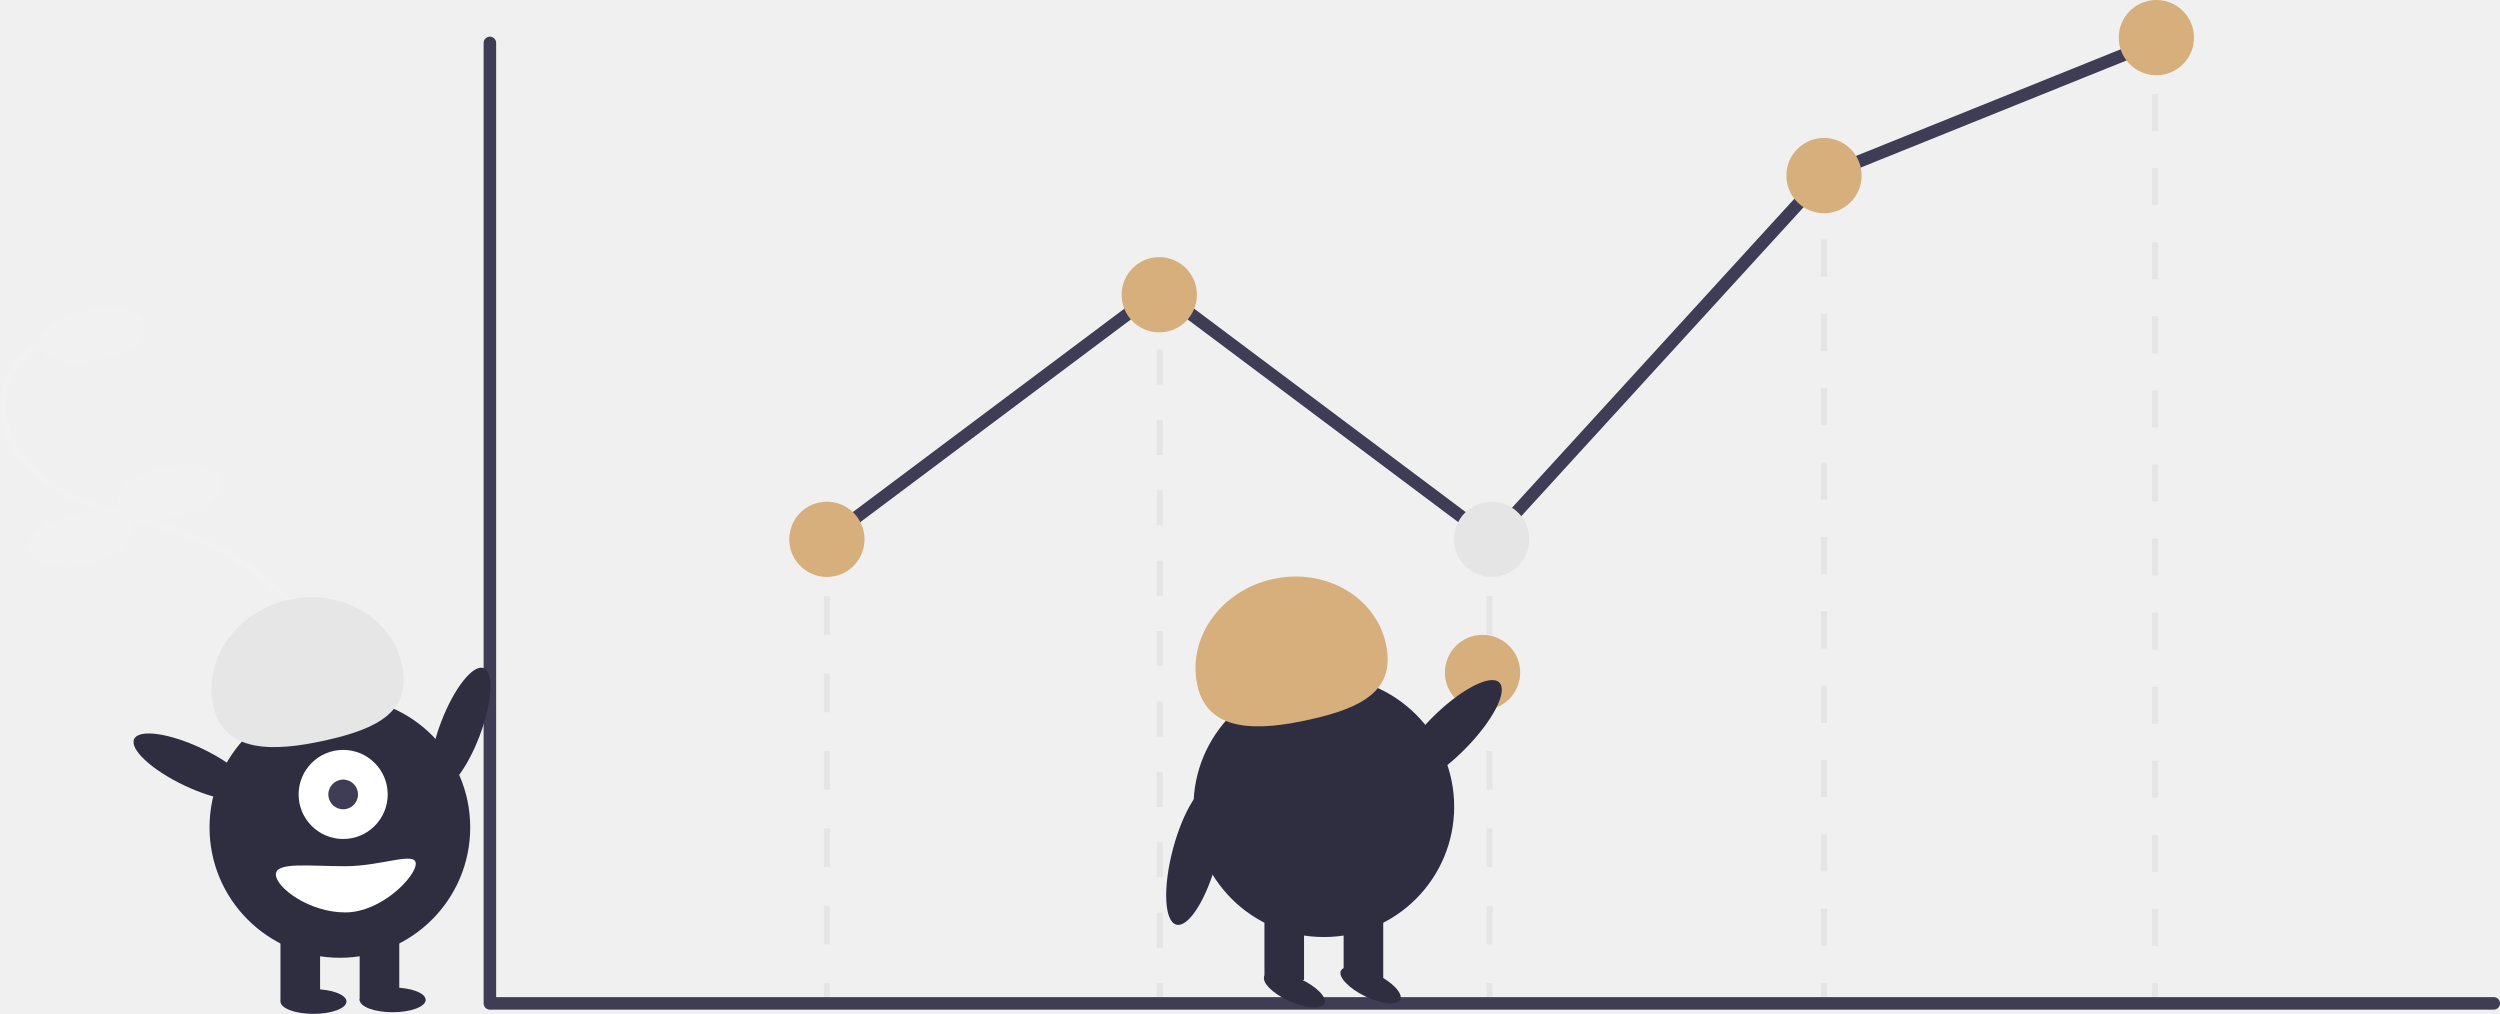
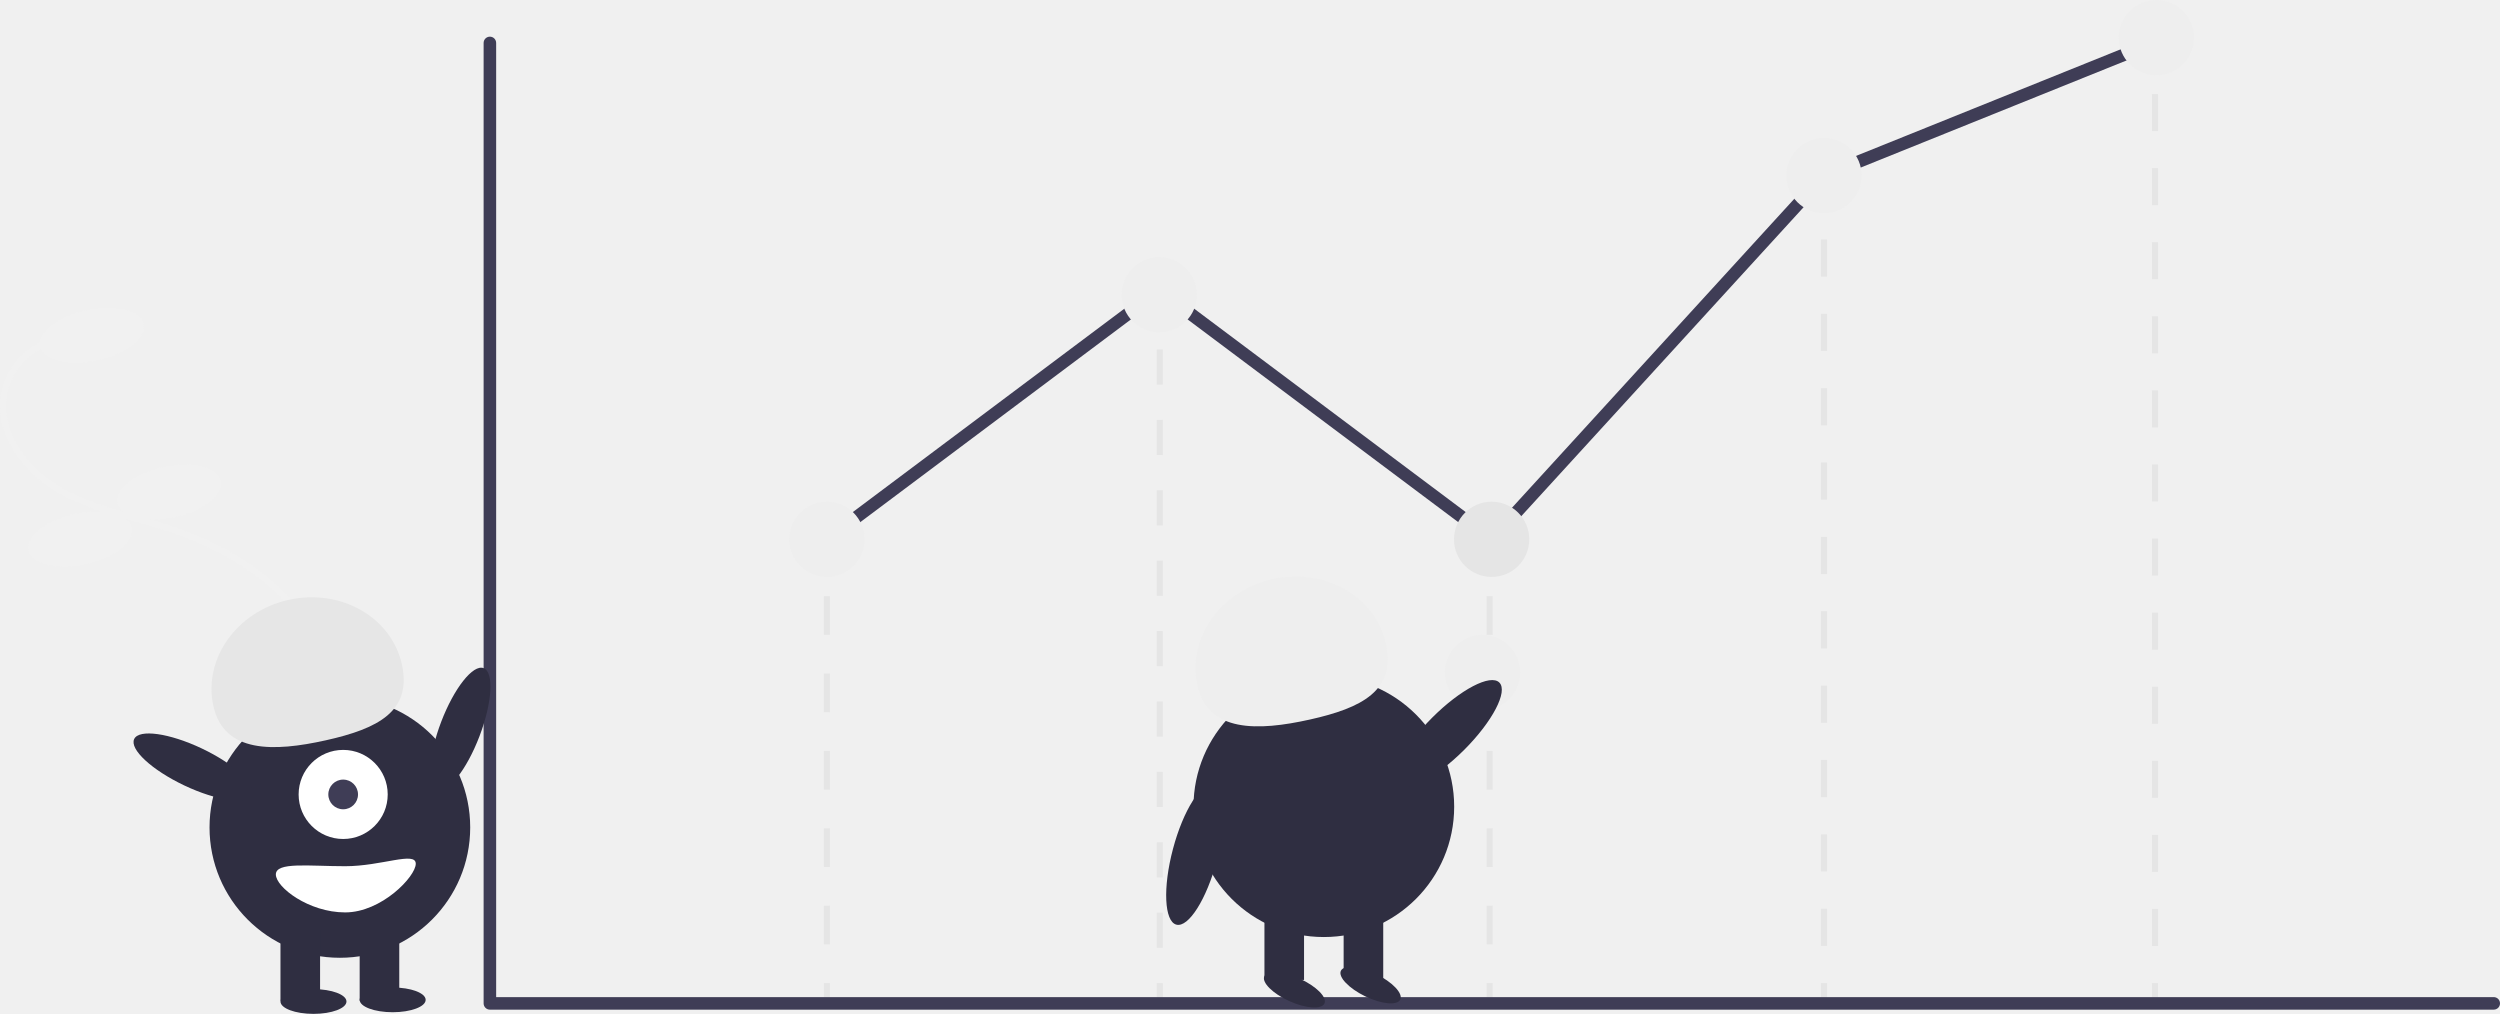
<svg xmlns="http://www.w3.org/2000/svg" id="b956ec1c-bd7a-448a-8f35-9e7289c73b78" data-name="Layer 1" width="826.063" height="335.01" viewBox="0 0 826.063 335.01">
  <path d="M266.565,572.513l-1.301-1.518c11.009-9.435,24.711-21.177,29.839-36.697,5.056-15.299,1.253-33.769-9.925-48.202-9.512-12.284-24.201-21.957-42.477-27.974-3.605-1.187-7.348-2.241-10.967-3.261-8.749-2.464-17.796-5.013-25.809-9.671-11.035-6.415-21.059-19.016-18.575-32.706a23.856,23.856,0,0,1,17.156-18.508l.532,1.928a21.861,21.861,0,0,0-15.723,16.951c-2.308,12.722,7.183,24.541,17.615,30.606,7.793,4.53,16.716,7.044,25.346,9.474,3.64,1.025,7.405,2.086,11.051,3.286,18.656,6.142,33.675,16.048,43.432,28.648,11.579,14.952,15.504,34.132,10.243,50.055C291.699,550.974,277.763,562.917,266.565,572.513Z" transform="translate(-186.9683 -282.495)" fill="#f1f1f1" />
  <ellipse cx="217.327" cy="393.296" rx="17.5" ry="8.5" transform="translate(-265.1243 -227.7288) rotate(-12.19172)" fill="#f1f1f1" />
  <ellipse cx="242.838" cy="445.076" rx="17.5" ry="8.5" transform="translate(-275.4842 -221.1736) rotate(-12.19172)" fill="#f1f1f1" />
  <ellipse cx="213.46" cy="460.631" rx="17.5" ry="8.5" transform="translate(-279.4317 -227.0268) rotate(-12.19172)" fill="#f1f1f1" />
  <rect x="272.226" y="178.204" width="2" height="6" fill="#e5e5e5" />
  <path d="M461.194,594.539h-2V581.755h2Zm0-25.568h-2V556.187h2Zm0-25.568h-2V530.619h2Zm0-25.568h-2V505.05h2Zm0-25.568h-2V479.483h2Z" transform="translate(-186.9683 -282.495)" fill="#e5e5e5" />
  <rect x="272.226" y="324.828" width="2" height="6" fill="#e5e5e5" />
  <rect x="491.226" y="178.204" width="2" height="6" fill="#e5e5e5" />
  <path d="M680.194,594.539h-2V581.755h2Zm0-25.568h-2V556.187h2Zm0-25.568h-2V530.619h2Zm0-25.568h-2V505.05h2Zm0-25.568h-2V479.483h2Z" transform="translate(-186.9683 -282.495)" fill="#e5e5e5" />
  <rect x="491.226" y="324.828" width="2" height="6" fill="#e5e5e5" />
  <rect x="601.695" y="60.828" width="2" height="6" fill="#e5e5e5" />
  <path d="M790.664,595.037h-2V582.752h2Zm0-24.571h-2V558.18h2Zm0-24.572h-2V533.609h2Zm0-24.571h-2V509.037h2Zm0-24.571h-2V484.466h2Zm0-24.572h-2V459.894h2Zm0-24.571h-2V435.323h2Zm0-24.571h-2V410.752h2Zm0-24.572h-2V386.18h2Zm0-24.571h-2V361.609h2Z" transform="translate(-186.9683 -282.495)" fill="#e5e5e5" />
  <rect x="601.695" y="324.828" width="2" height="6" fill="#e5e5e5" />
  <rect x="711.063" y="12.828" width="2" height="6" fill="#e5e5e5" />
  <path d="M900.032,595.083h-2V582.843h2Zm0-24.48h-2V558.363h2Zm0-24.48h-2V533.883h2Zm0-24.48h-2V509.403h2Zm0-24.48h-2V484.923h2Zm0-24.48h-2V460.443h2Zm0-24.48h-2V435.963h2Zm0-24.48h-2V411.483h2Zm0-24.48h-2V387.003h2Zm0-24.48h-2V362.523h2Zm0-24.48h-2V338.043h2Zm0-24.48h-2V313.563h2Z" transform="translate(-186.9683 -282.495)" fill="#e5e5e5" />
  <rect x="711.063" y="324.828" width="2" height="6" fill="#e5e5e5" />
  <rect x="382.226" y="97.828" width="2" height="6" fill="#e5e5e5" />
  <path d="M571.194,595.692h-2V584.06h2Zm0-23.263h-2V560.797h2Zm0-23.263h-2V537.534h2Zm0-23.263h-2V514.271h2Zm0-23.263h-2V491.008h2Zm0-23.263h-2V467.744h2Zm0-23.263h-2V444.481h2Zm0-23.263h-2V421.218h2Zm0-23.263h-2V397.955h2Z" transform="translate(-186.9683 -282.495)" fill="#e5e5e5" />
  <rect x="382.226" y="324.828" width="2" height="6" fill="#e5e5e5" />
  <path d="M1010.96,616.109H348.839a2.072,2.072,0,0,1-2.072-2.072V296.682a2.072,2.072,0,0,1,4.144,0V611.965h660.049a2.072,2.072,0,1,1,0,4.144Z" transform="translate(-186.9683 -282.495)" fill="#3f3d56" />
  <polygon points="493.134 180.989 383.049 98.534 274.468 179.862 271.983 176.545 383.049 93.355 492.61 175.418 601.484 56.274 601.921 56.097 711.744 11.848 713.293 15.693 603.907 59.765 493.134 180.989" fill="#3f3d56" />
-   <circle cx="273.226" cy="178.204" r="12.433" fill="#d6af7c" />
-   <circle cx="383.049" cy="97.39" r="12.433" fill="#d6af7c" />
+   <circle cx="273.226" cy="178.204" r="12.433" fill="#eeeeee" />
+   <circle cx="383.049" cy="97.39" r="12.433" fill="#eeeeee" />
  <circle cx="492.872" cy="178.204" r="12.433" fill="#e5e5e5" />
-   <circle cx="489.872" cy="222.204" r="12.433" fill="#d6af7c" />
-   <circle cx="602.695" cy="58.02" r="12.433" fill="#d6af7c" />
-   <circle cx="712.518" cy="12.433" r="12.433" fill="#d6af7c" />
+   <circle cx="489.872" cy="222.204" r="12.433" fill="#eeeeee" />
+   <circle cx="602.695" cy="58.02" r="12.433" fill="#eeeeee" />
+   <circle cx="712.518" cy="12.433" r="12.433" fill="#eeeeee" />
  <ellipse cx="339.077" cy="523.38" rx="21.534" ry="6.76" transform="translate(-457.8379 370.7527) rotate(-69.08217)" fill="#2f2e41" />
  <circle cx="112.301" cy="273.407" r="43.067" fill="#2f2e41" />
  <rect x="92.676" y="307.207" width="13.084" height="23.442" fill="#2f2e41" />
  <rect x="118.843" y="307.207" width="13.084" height="23.442" fill="#2f2e41" />
  <ellipse cx="103.579" cy="330.921" rx="10.903" ry="4.089" fill="#2f2e41" />
  <ellipse cx="129.746" cy="330.376" rx="10.903" ry="4.089" fill="#2f2e41" />
  <circle cx="113.391" cy="262.504" r="14.719" fill="#fff" />
  <circle cx="113.391" cy="262.504" r="4.906" fill="#3f3d56" />
  <path d="M257.493,515.851c-3.477-15.574,7.639-31.31,24.829-35.149s33.944,5.675,37.422,21.249-7.915,21.318-25.105,25.156S260.97,531.425,257.493,515.851Z" transform="translate(-186.9683 -282.495)" fill="#e6e6e6" />
  <ellipse cx="250.761" cy="535.919" rx="6.76" ry="21.534" transform="translate(-527.8833 250.3368) rotate(-64.62574)" fill="#2f2e41" />
  <path d="M278.115,571.439c0,4.215,10.853,12.539,22.897,12.539s23.335-11.867,23.335-16.082-11.292.818-23.335.818S278.115,567.224,278.115,571.439Z" transform="translate(-186.9683 -282.495)" fill="#fff" />
  <circle cx="437.431" cy="266.554" r="43.067" fill="#2f2e41" />
  <rect x="417.805" y="300.353" width="13.084" height="23.442" fill="#2f2e41" />
  <rect x="443.972" y="300.353" width="13.084" height="23.442" fill="#2f2e41" />
  <ellipse cx="614.676" cy="609.563" rx="4.089" ry="10.903" transform="translate(-380.9887 635.9419) rotate(-65.66457)" fill="#2f2e41" />
  <ellipse cx="639.844" cy="608.018" rx="4.089" ry="10.903" transform="translate(-373.5444 635.5476) rotate(-64.10219)" fill="#2f2e41" />
-   <path d="M582.622,508.997c-3.477-15.574,7.639-31.31,24.829-35.149s33.944,5.675,37.422,21.249-7.915,21.318-25.105,25.156S586.1,524.571,582.622,508.997Z" transform="translate(-186.9683 -282.495)" fill="#d6af7c" />
+   <path d="M582.622,508.997c-3.477-15.574,7.639-31.31,24.829-35.149s33.944,5.675,37.422,21.249-7.915,21.318-25.105,25.156S586.1,524.571,582.622,508.997Z" transform="translate(-186.9683 -282.495)" fill="#eeeeee" />
  <ellipse cx="665.503" cy="524.928" rx="23.892" ry="7.501" transform="translate(-363.1885 342.1587) rotate(-45.0221)" fill="#2f2e41" />
  <ellipse cx="581.797" cy="564.928" rx="23.892" ry="7.501" transform="translate(-300.4362 699.8503) rotate(-75.1366)" fill="#2f2e41" />
</svg>
